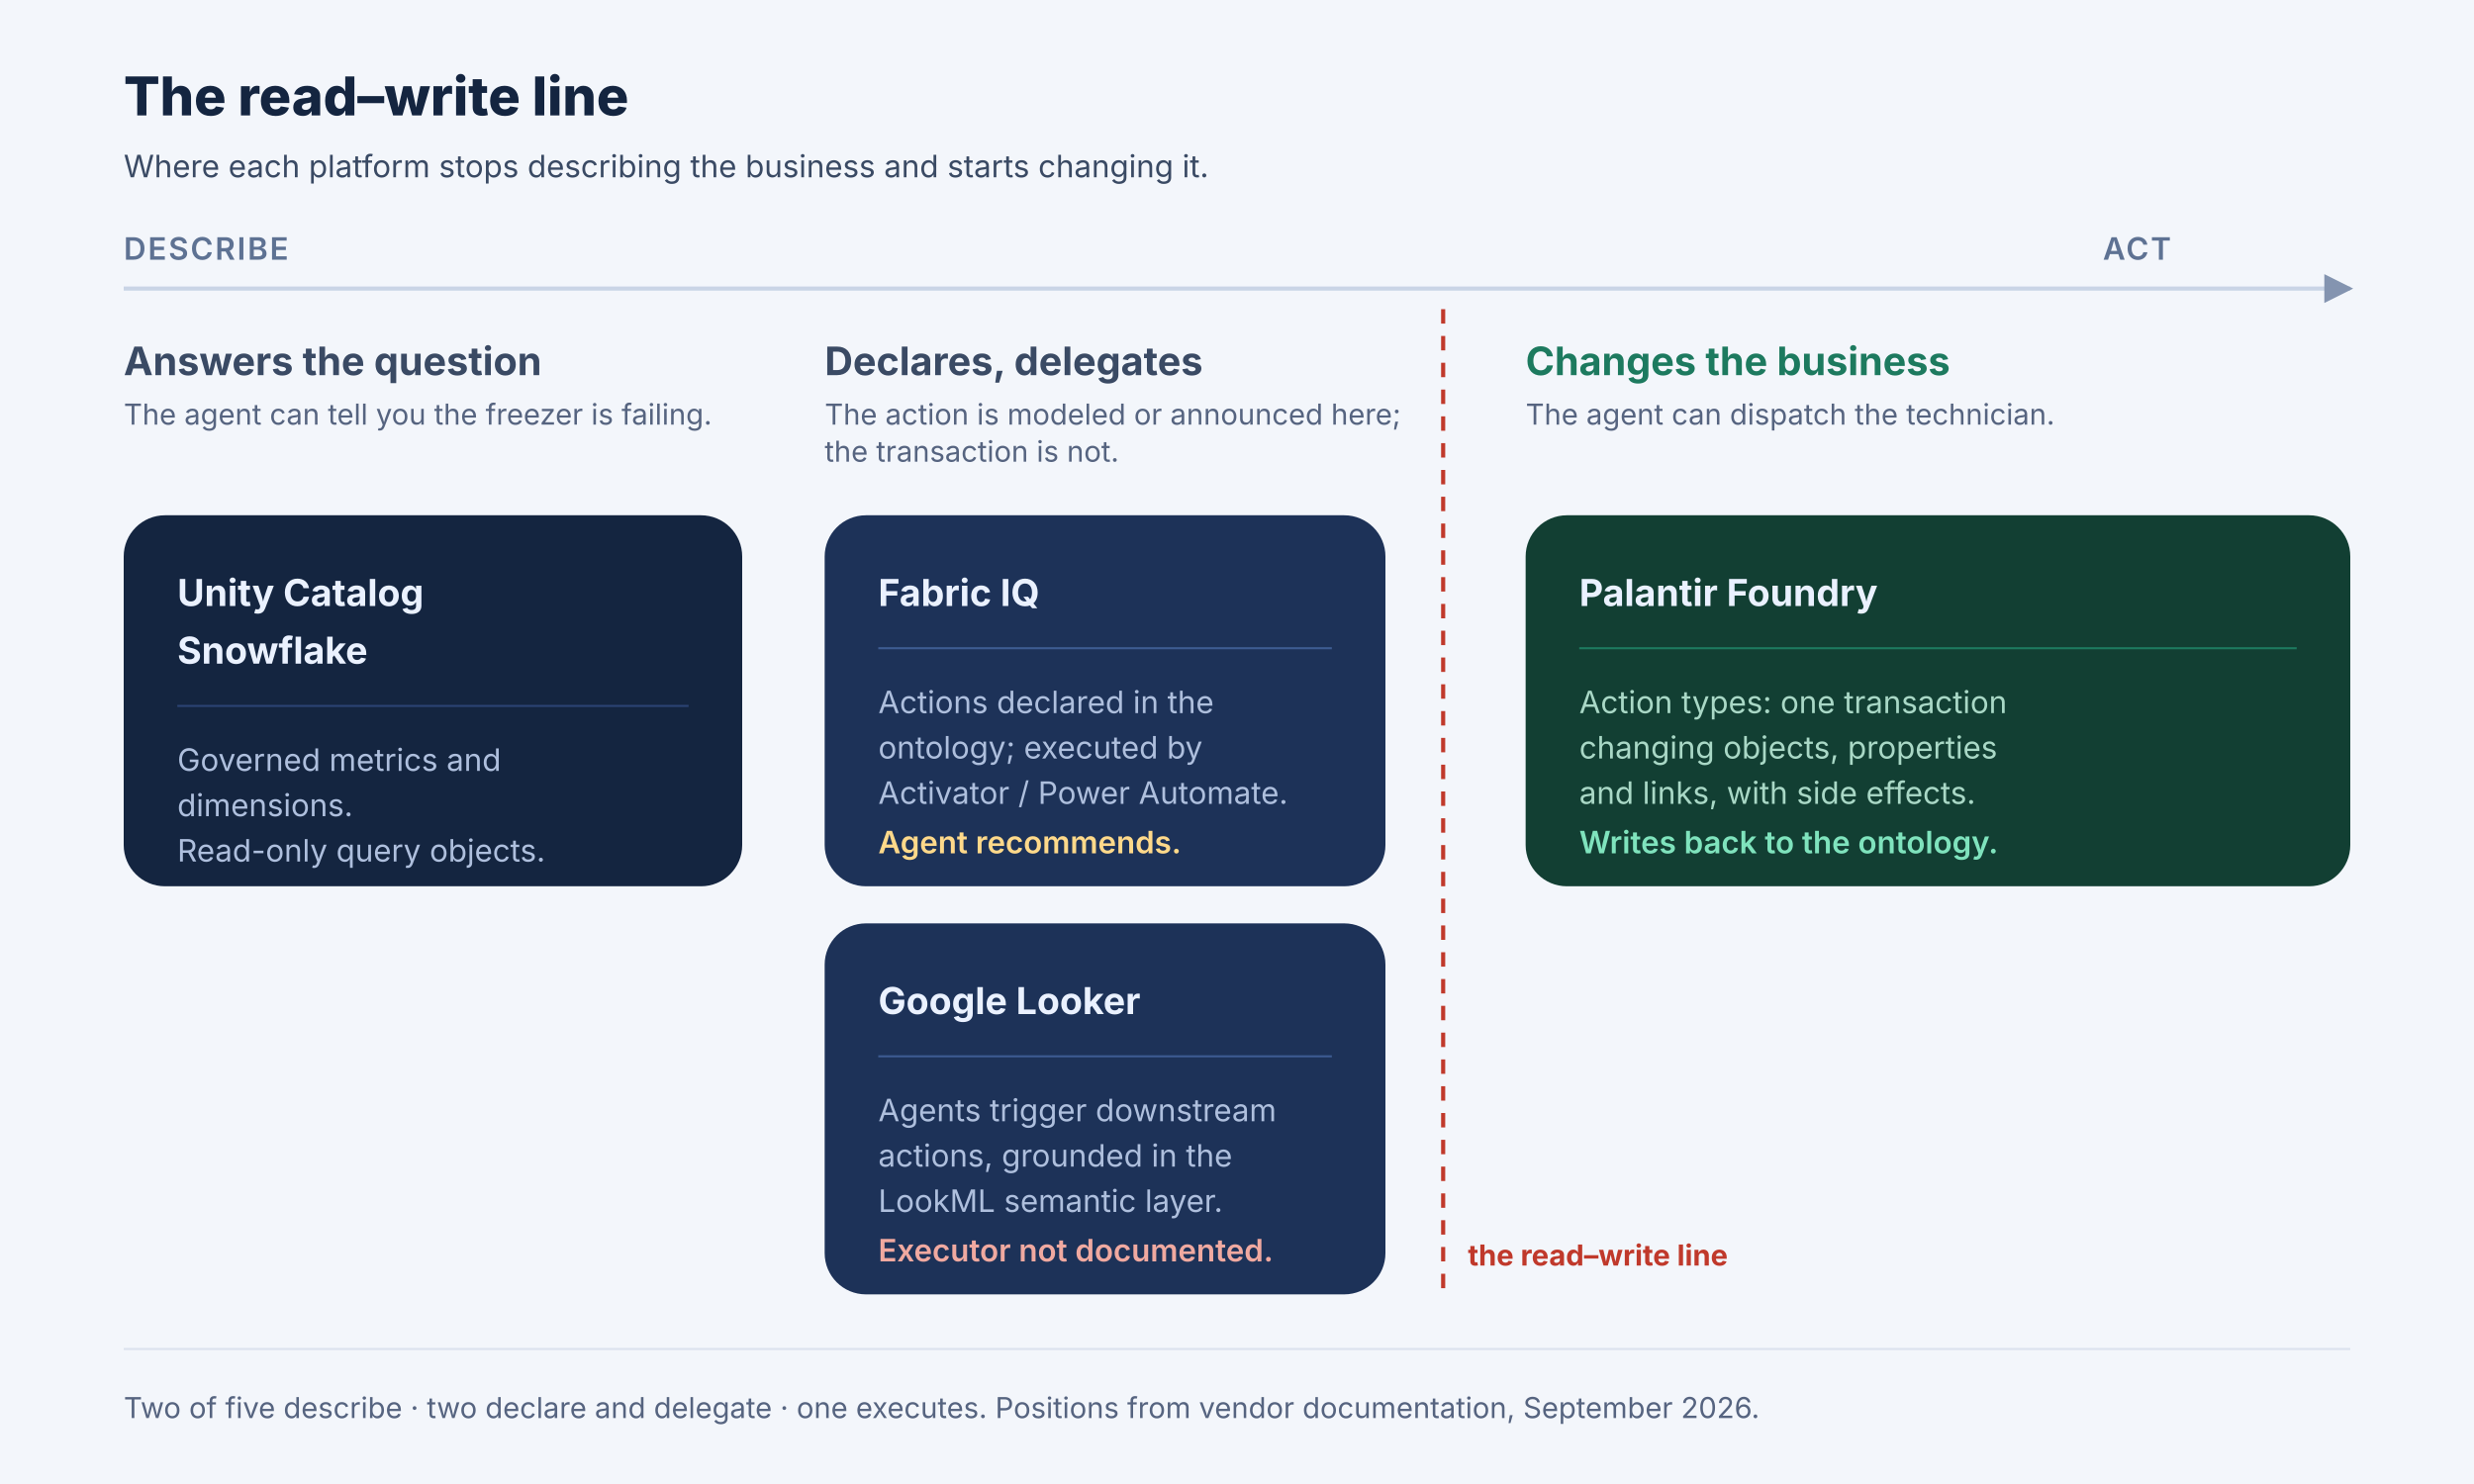
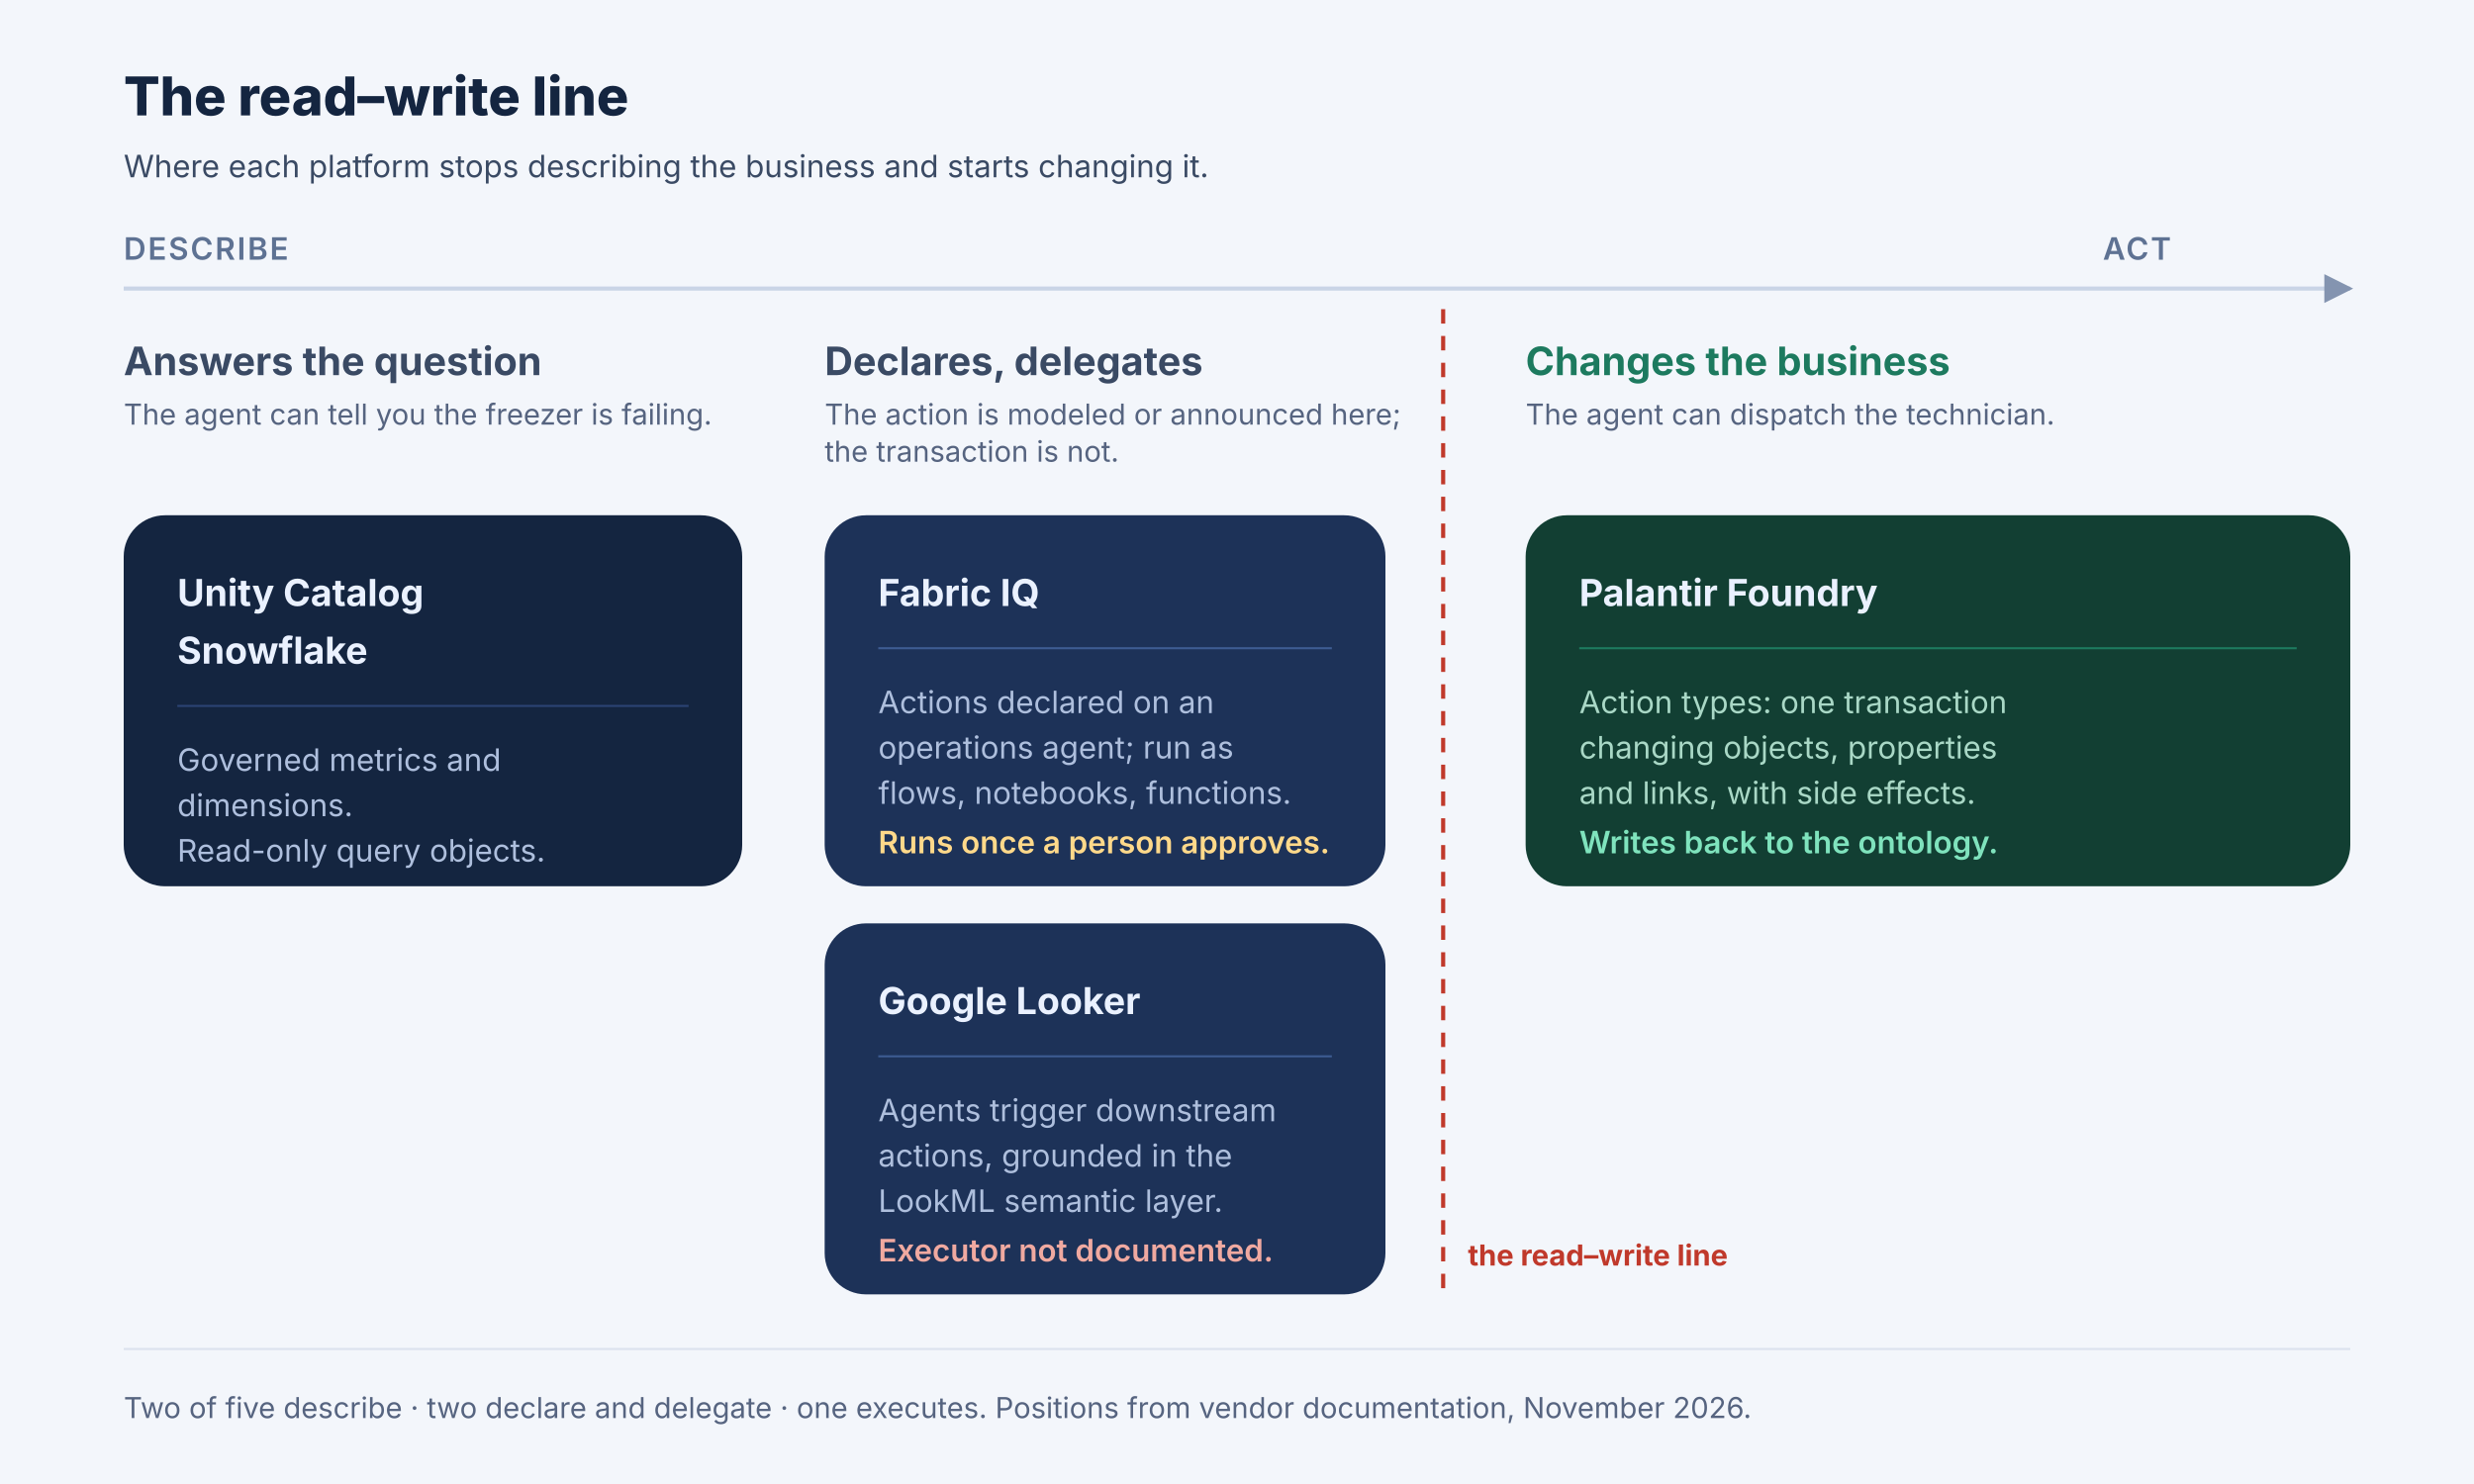
<svg xmlns="http://www.w3.org/2000/svg" viewBox="0 0 1200 720" role="img" aria-label="The read-write line: Unity Catalog and Snowflake describe the business with read-only governed metrics; Fabric IQ declares actions in the ontology and delegates execution to Activator and Power Automate, and Google Looker announces agents that trigger downstream actions grounded in the LookML semantic layer without documenting the executor; Palantir Foundry executes actions as transactions that write back to the ontology">
  <defs>
    <marker id="arrow" viewBox="0 0 10 10" refX="9" refY="5" markerWidth="7" markerHeight="7" orient="auto">
      <path d="M0 0 L10 5 L0 10 z" fill="#8494b0" />
    </marker>
    <style>
      text{font-family:-apple-system,BlinkMacSystemFont,"Segoe UI",sans-serif;fill:#142540}
      .h{font-size:26px;font-weight:770}
      .big{font-size:15px;fill:#3a4a64}
      .axis{font-size:15px;fill:#5e7293;font-weight:640;letter-spacing:.06em}
      .line{font-size:14px;fill:#c0392b;font-weight:700}
      .name{font-size:18px;font-weight:740;fill:#eaf1ff}
      .body{font-size:15px;fill:#aebfdd}
      .bodyg{font-size:15px;fill:#a9d8c6}
      .hi{font-size:15px;fill:#ffd98a;font-weight:640}
      .hig{font-size:15px;fill:#7fe3bd;font-weight:640}
      .thin{font-size:15px;fill:#f0a9a0;font-weight:640}
      .zone{font-size:19px;font-weight:750;fill:#3a4a64}
      .zoneg{font-size:19px;font-weight:750;fill:#1d7a5f}
      .note{font-size:14px;fill:#566480}
    </style>
  </defs>
  <rect width="1200" height="720" fill="#f3f6fb" />
  <text x="60" y="56" class="h">The read–write line</text>
  <text x="60" y="86" class="big">Where each platform stops describing the business and starts changing it.</text>
  <line x1="60" y1="140" x2="1140" y2="140" stroke="#c9d4e6" stroke-width="2" marker-end="url(#arrow)" />
  <text x="60" y="126" class="axis">DESCRIBE</text>
  <text x="1020" y="126" class="axis">ACT</text>
  <line x1="700" y1="150" x2="700" y2="630" stroke="#c0392b" stroke-width="2" stroke-dasharray="7 6" />
  <text x="712" y="614" class="line">the read–write line</text>
  <text x="60" y="182" class="zone">Answers the question</text>
  <text x="60" y="206" class="note">The agent can tell you the freezer is failing.</text>
  <text x="400" y="182" class="zone">Declares, delegates</text>
  <text x="400" y="206" class="note">The action is modeled or announced here;</text>
  <text x="400" y="224" class="note">the transaction is not.</text>
  <text x="740" y="182" class="zoneg">Changes the business</text>
  <text x="740" y="206" class="note">The agent can dispatch the technician.</text>
  <g transform="translate(60 250)">
    <rect width="300" height="180" rx="20" fill="#142540" />
    <text x="26" y="44" class="name">Unity Catalog</text>
    <text x="26" y="72" class="name">Snowflake</text>
    <rect x="26" y="92" width="248" height="1" fill="#2b4373" />
    <text x="26" y="124" class="body">Governed metrics and</text>
    <text x="26" y="146" class="body">dimensions.</text>
    <text x="26" y="168" class="body">Read-only query objects.</text>
  </g>
  <g transform="translate(400 250)">
    <rect width="272" height="180" rx="20" fill="#1d3258" />
    <text x="26" y="44" class="name">Fabric IQ</text>
    <rect x="26" y="64" width="220" height="1" fill="#3d5c92" />
-     <text x="26" y="96" class="body">Actions declared in the</text>
-     <text x="26" y="118" class="body">ontology; executed by</text>
-     <text x="26" y="140" class="body">Activator / Power Automate.</text>
-     <text x="26" y="164" class="hi">Agent recommends.</text>
+     <text x="26" y="96" class="body">Actions declared on an</text>
+     <text x="26" y="118" class="body">operations agent; run as</text>
+     <text x="26" y="140" class="body">flows, notebooks, functions.</text>
+     <text x="26" y="164" class="hi">Runs once a person approves.</text>
  </g>
  <g transform="translate(400 448)">
    <rect width="272" height="180" rx="20" fill="#1d3258" />
    <text x="26" y="44" class="name">Google Looker</text>
    <rect x="26" y="64" width="220" height="1" fill="#3d5c92" />
    <text x="26" y="96" class="body">Agents trigger downstream</text>
    <text x="26" y="118" class="body">actions, grounded in the</text>
    <text x="26" y="140" class="body">LookML semantic layer.</text>
    <text x="26" y="164" class="thin">Executor not documented.</text>
  </g>
  <g transform="translate(740 250)">
    <rect width="400" height="180" rx="20" fill="#123f33" />
    <text x="26" y="44" class="name">Palantir Foundry</text>
    <rect x="26" y="64" width="348" height="1" fill="#1d7a5f" />
    <text x="26" y="96" class="bodyg">Action types: one transaction</text>
    <text x="26" y="118" class="bodyg">changing objects, properties</text>
    <text x="26" y="140" class="bodyg">and links, with side effects.</text>
    <text x="26" y="164" class="hig">Writes back to the ontology.</text>
  </g>
  <rect x="60" y="654" width="1080" height="1" fill="#dbe2ee" />
-   <text x="60" y="688" class="note">Two of five describe · two declare and delegate · one executes. Positions from vendor documentation, September 2026.</text>
+   <text x="60" y="688" class="note">Two of five describe · two declare and delegate · one executes. Positions from vendor documentation, November 2026.</text>
</svg>
